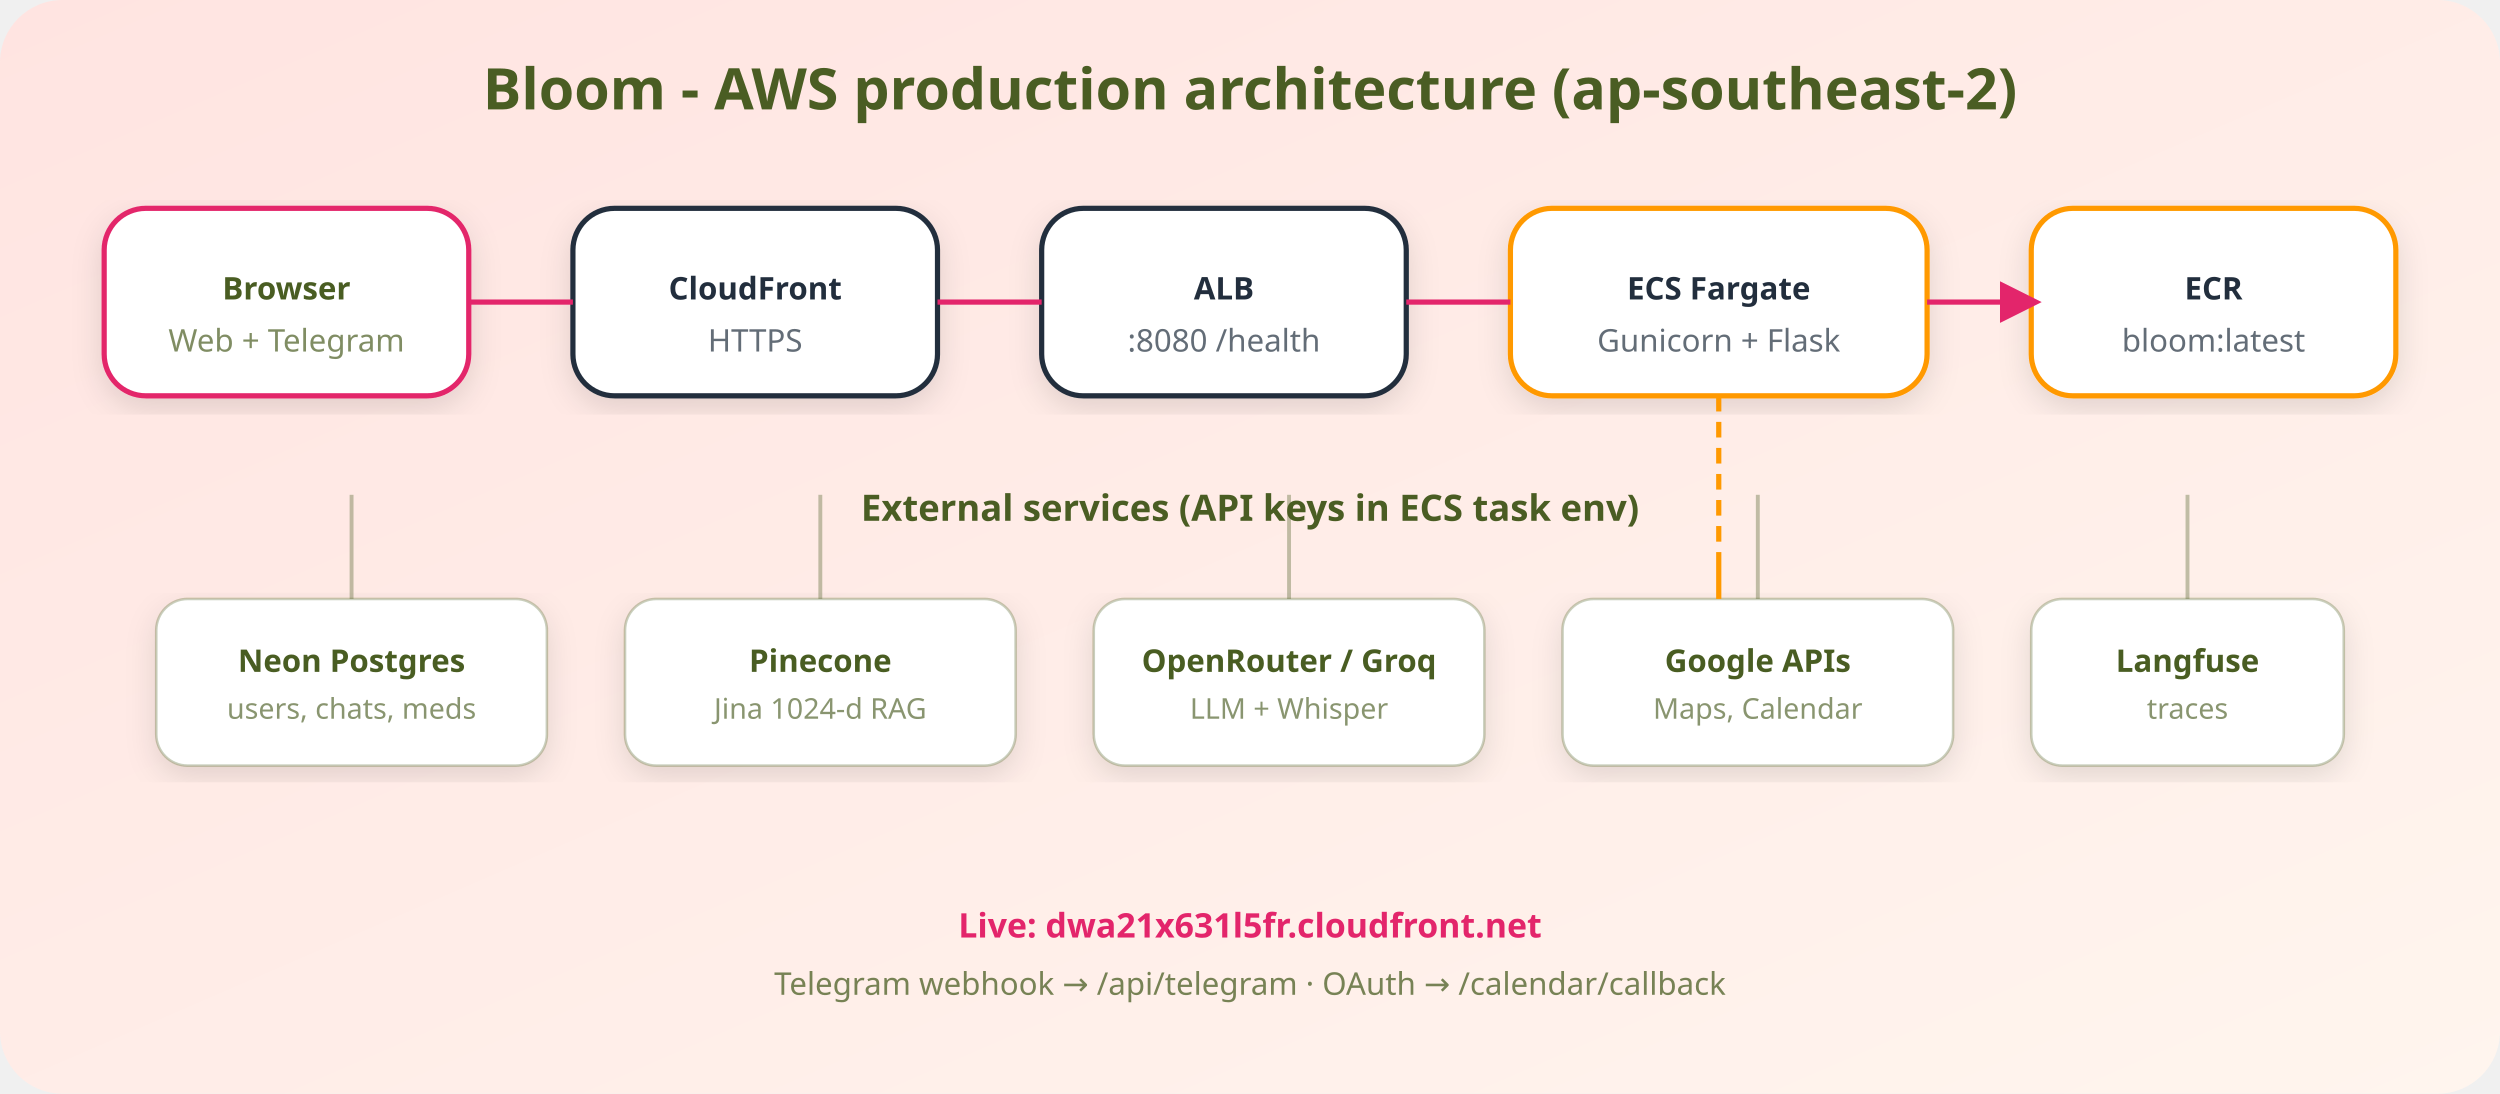
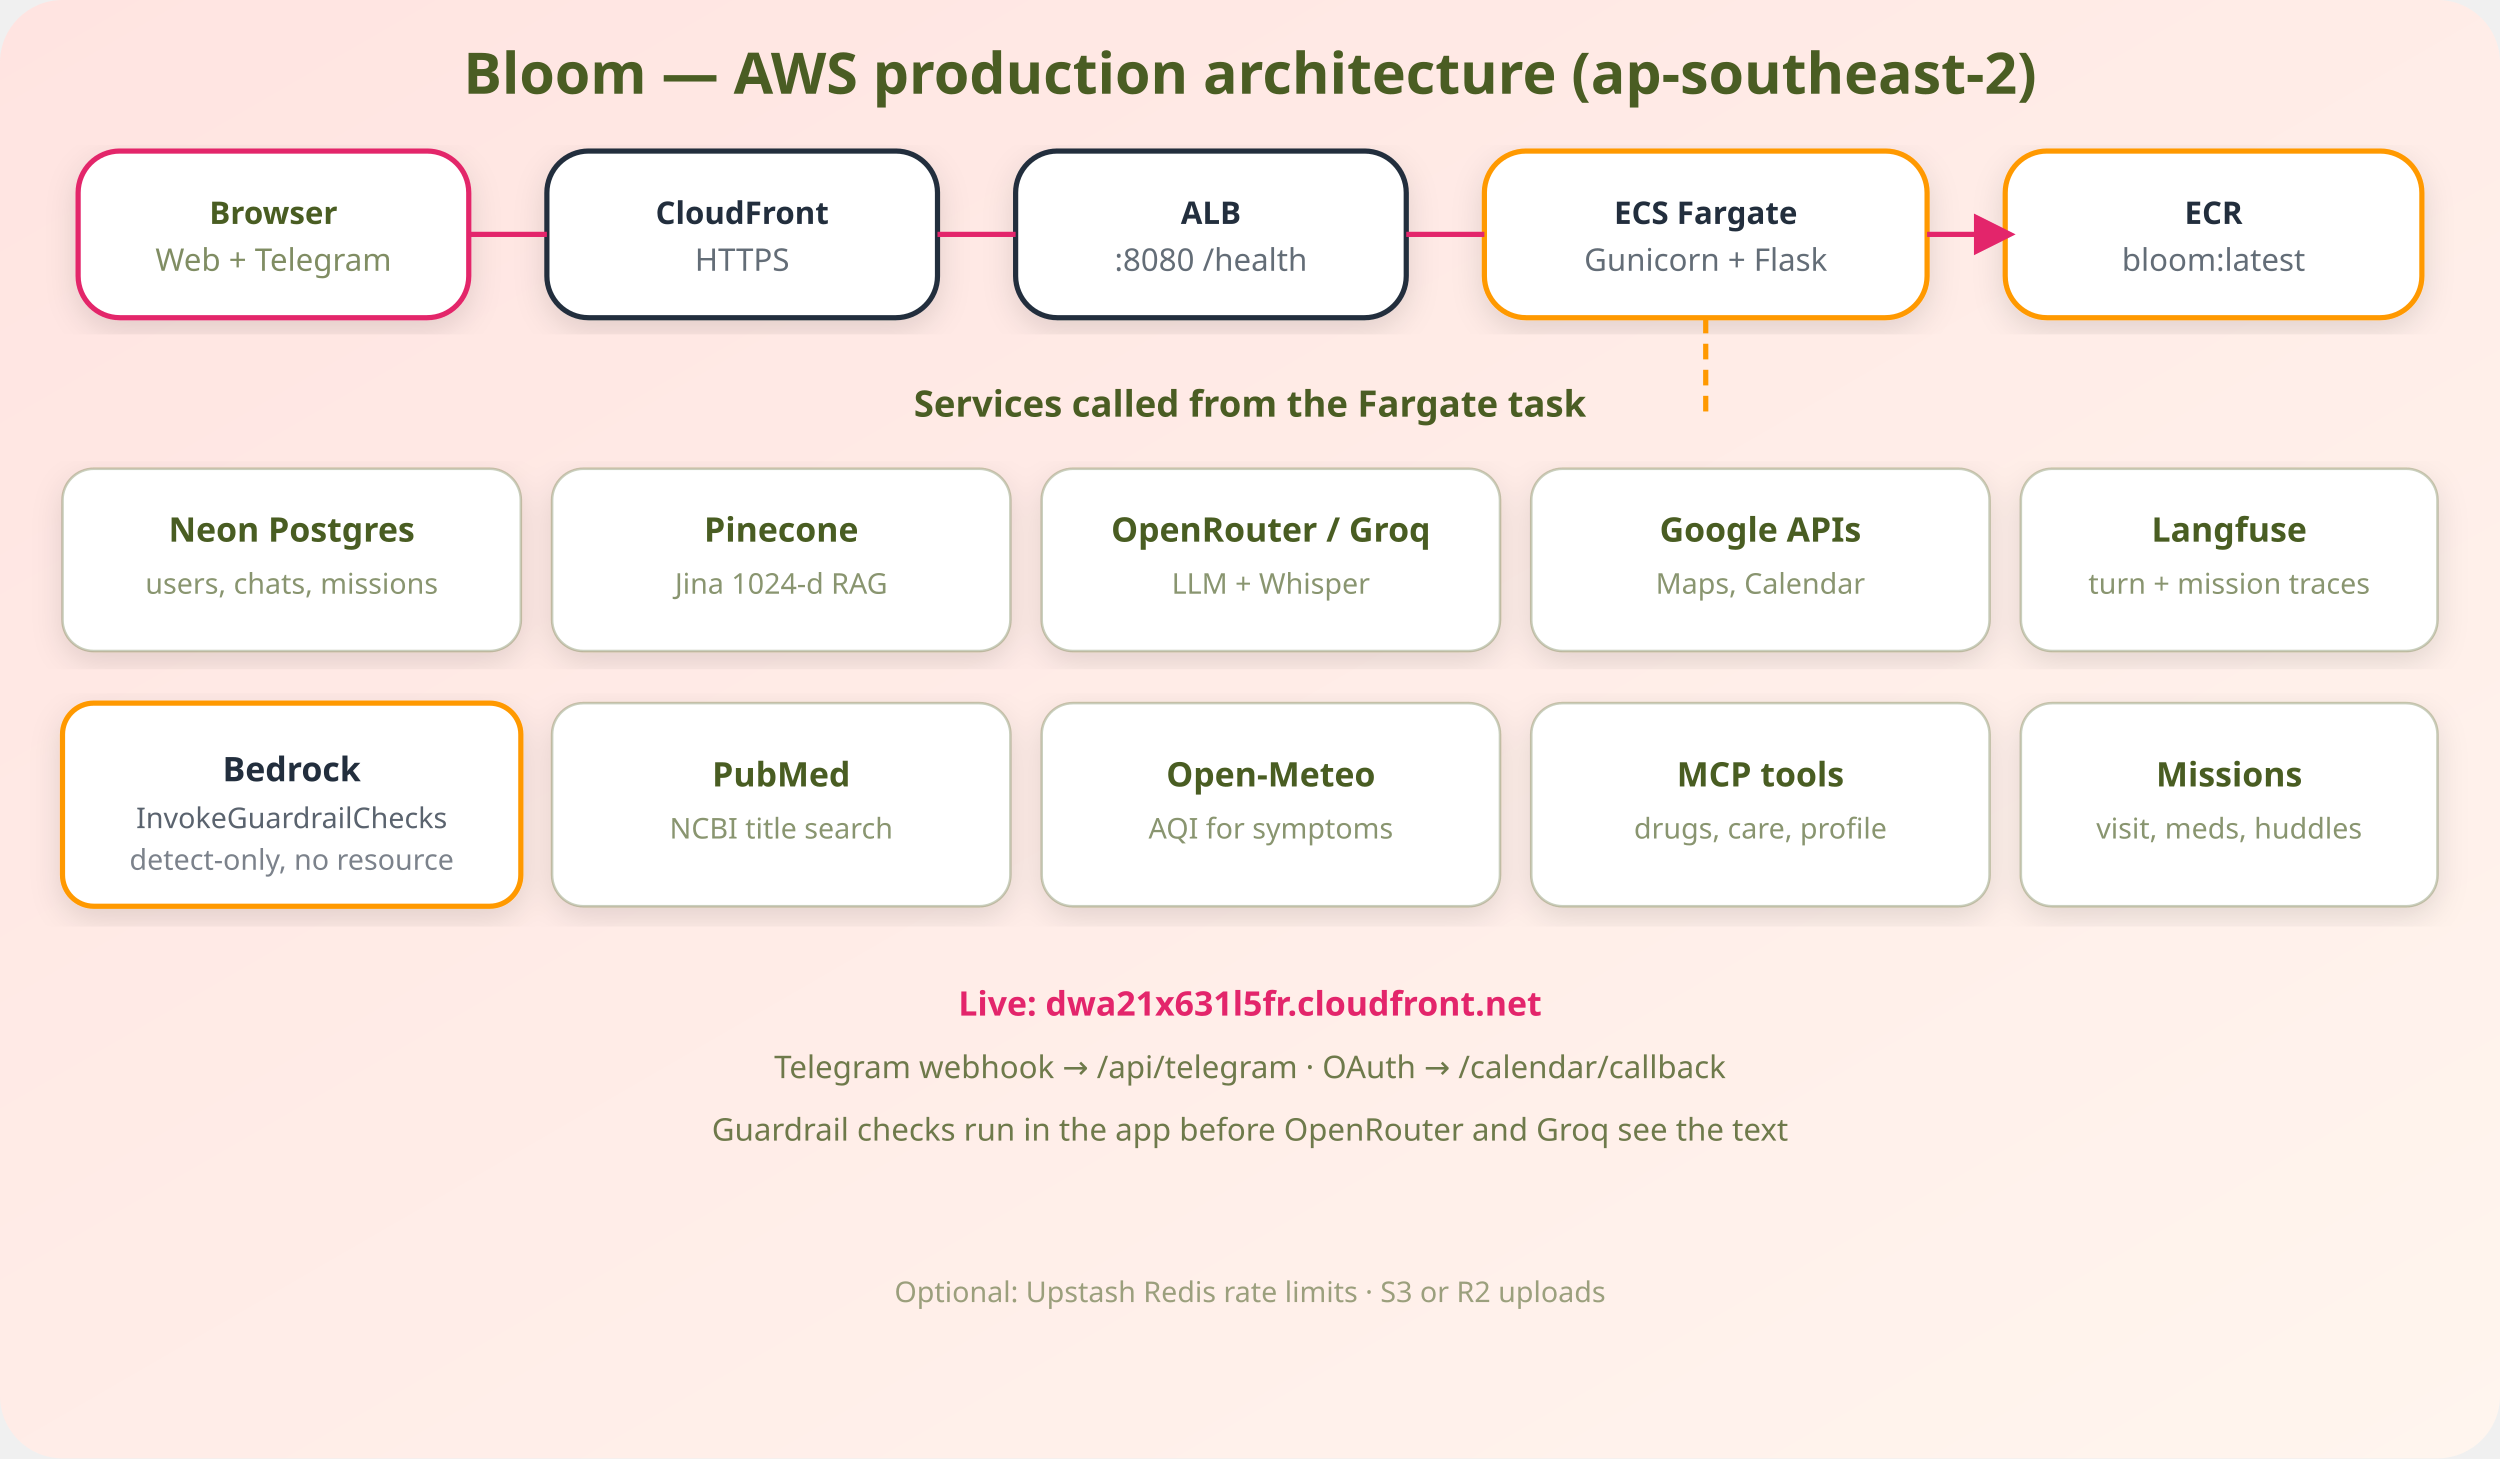
- <svg xmlns="http://www.w3.org/2000/svg" width="960" height="420" viewBox="0 0 960 420" font-family="Segoe UI, system-ui, sans-serif">
+ <svg xmlns="http://www.w3.org/2000/svg" width="960" height="560" viewBox="0 0 960 560" font-family="Segoe UI, system-ui, sans-serif">
  <defs>
    <linearGradient id="g1" x1="0" y1="0" x2="1" y2="1">
      <stop stop-color="#FFE4E1" />
      <stop offset="1" stop-color="#FFF5EE" />
    </linearGradient>
    <filter id="shadow">
      <feDropShadow dx="0" dy="4" stdDeviation="6" flood-opacity=".12" />
    </filter>
-   </defs>
-   <rect width="960" height="420" rx="24" fill="url(#g1)" />
-   <text x="480" y="42" text-anchor="middle" fill="#4A5D23" font-size="22" font-weight="700">Bloom - AWS production architecture (ap-southeast-2)</text>
-   <g filter="url(#shadow)">
-     <rect x="40" y="80" width="140" height="72" rx="16" fill="#fff" stroke="#E3256B" stroke-width="2" />
-     <text x="110" y="115" text-anchor="middle" fill="#4A5D23" font-weight="600">Browser</text>
-     <text x="110" y="135" text-anchor="middle" fill="#4A5D23" fill-opacity=".7" font-size="12">Web + Telegram</text>
-     <rect x="220" y="80" width="140" height="72" rx="16" fill="#fff" stroke="#232F3E" stroke-width="2" />
-     <text x="290" y="115" text-anchor="middle" fill="#232F3E" font-weight="600">CloudFront</text>
-     <text x="290" y="135" text-anchor="middle" fill="#232F3E" fill-opacity=".7" font-size="12">HTTPS</text>
-     <rect x="400" y="80" width="140" height="72" rx="16" fill="#fff" stroke="#232F3E" stroke-width="2" />
-     <text x="470" y="115" text-anchor="middle" fill="#232F3E" font-weight="600">ALB</text>
-     <text x="470" y="135" text-anchor="middle" fill="#232F3E" fill-opacity=".7" font-size="12">:8080 /health</text>
-     <rect x="580" y="80" width="160" height="72" rx="16" fill="#fff" stroke="#FF9900" stroke-width="2" />
-     <text x="660" y="115" text-anchor="middle" fill="#232F3E" font-weight="600">ECS Fargate</text>
-     <text x="660" y="135" text-anchor="middle" fill="#232F3E" fill-opacity=".7" font-size="12">Gunicorn + Flask</text>
-     <rect x="780" y="80" width="140" height="72" rx="16" fill="#fff" stroke="#FF9900" stroke-width="2" />
-     <text x="850" y="115" text-anchor="middle" fill="#232F3E" font-weight="600">ECR</text>
-     <text x="850" y="135" text-anchor="middle" fill="#232F3E" fill-opacity=".7" font-size="12">bloom:latest</text>
-   </g>
-   <path d="M180 116h40M360 116h40M540 116h40M740 116h40" stroke="#E3256B" stroke-width="2" marker-end="url(#arr)" />
-   <defs>
    <marker id="arr" markerWidth="8" markerHeight="8" refX="6" refY="4" orient="auto">
      <path d="M0,0 L8,4 L0,8 z" fill="#E3256B" />
    </marker>
  </defs>
-   <text x="480" y="200" text-anchor="middle" fill="#4A5D23" font-size="14" font-weight="600">External services (API keys in ECS task env)</text>
+   <rect width="960" height="560" rx="24" fill="url(#g1)" />
+   <text x="480" y="36" text-anchor="middle" fill="#4A5D23" font-size="22" font-weight="700">Bloom — AWS production architecture (ap-southeast-2)</text>
  <g filter="url(#shadow)">
-     <rect x="60" y="230" width="150" height="64" rx="12" fill="#fff" stroke="#4A5D23" stroke-opacity=".3" />
-     <text x="135" y="258" text-anchor="middle" fill="#4A5D23" font-weight="600">Neon Postgres</text>
-     <text x="135" y="276" text-anchor="middle" fill="#4A5D23" fill-opacity=".65" font-size="11">users, chats, meds</text>
-     <rect x="240" y="230" width="150" height="64" rx="12" fill="#fff" stroke="#4A5D23" stroke-opacity=".3" />
-     <text x="315" y="258" text-anchor="middle" fill="#4A5D23" font-weight="600">Pinecone</text>
-     <text x="315" y="276" text-anchor="middle" fill="#4A5D23" fill-opacity=".65" font-size="11">Jina 1024-d RAG</text>
-     <rect x="420" y="230" width="150" height="64" rx="12" fill="#fff" stroke="#4A5D23" stroke-opacity=".3" />
-     <text x="495" y="258" text-anchor="middle" fill="#4A5D23" font-weight="600">OpenRouter / Groq</text>
-     <text x="495" y="276" text-anchor="middle" fill="#4A5D23" fill-opacity=".65" font-size="11">LLM + Whisper</text>
-     <rect x="600" y="230" width="150" height="64" rx="12" fill="#fff" stroke="#4A5D23" stroke-opacity=".3" />
-     <text x="675" y="258" text-anchor="middle" fill="#4A5D23" font-weight="600">Google APIs</text>
-     <text x="675" y="276" text-anchor="middle" fill="#4A5D23" fill-opacity=".65" font-size="11">Maps, Calendar</text>
-     <rect x="780" y="230" width="120" height="64" rx="12" fill="#fff" stroke="#4A5D23" stroke-opacity=".3" />
-     <text x="840" y="258" text-anchor="middle" fill="#4A5D23" font-weight="600">Langfuse</text>
-     <text x="840" y="276" text-anchor="middle" fill="#4A5D23" fill-opacity=".65" font-size="11">traces</text>
+     <rect x="30" y="58" width="150" height="64" rx="16" fill="#fff" stroke="#E3256B" stroke-width="2" />
+     <text x="105" y="86" text-anchor="middle" fill="#4A5D23" font-weight="600">Browser</text>
+     <text x="105" y="104" text-anchor="middle" fill="#4A5D23" fill-opacity=".7" font-size="12">Web + Telegram</text>
+     <rect x="210" y="58" width="150" height="64" rx="16" fill="#fff" stroke="#232F3E" stroke-width="2" />
+     <text x="285" y="86" text-anchor="middle" fill="#232F3E" font-weight="600">CloudFront</text>
+     <text x="285" y="104" text-anchor="middle" fill="#232F3E" fill-opacity=".7" font-size="12">HTTPS</text>
+     <rect x="390" y="58" width="150" height="64" rx="16" fill="#fff" stroke="#232F3E" stroke-width="2" />
+     <text x="465" y="86" text-anchor="middle" fill="#232F3E" font-weight="600">ALB</text>
+     <text x="465" y="104" text-anchor="middle" fill="#232F3E" fill-opacity=".7" font-size="12">:8080 /health</text>
+     <rect x="570" y="58" width="170" height="64" rx="16" fill="#fff" stroke="#FF9900" stroke-width="2" />
+     <text x="655" y="86" text-anchor="middle" fill="#232F3E" font-weight="600">ECS Fargate</text>
+     <text x="655" y="104" text-anchor="middle" fill="#232F3E" fill-opacity=".7" font-size="12">Gunicorn + Flask</text>
+     <rect x="770" y="58" width="160" height="64" rx="16" fill="#fff" stroke="#FF9900" stroke-width="2" />
+     <text x="850" y="86" text-anchor="middle" fill="#232F3E" font-weight="600">ECR</text>
+     <text x="850" y="104" text-anchor="middle" fill="#232F3E" fill-opacity=".7" font-size="12">bloom:latest</text>
  </g>
-   <path d="M660 152v60" stroke="#FF9900" stroke-width="2" stroke-dasharray="6 4" />
-   <path d="M660 212v18" stroke="#FF9900" stroke-width="2" />
-   <path d="M135 230v-40M315 230v-40M495 230v-40M675 230v-40M840 230v-40" stroke="#4A5D23" stroke-opacity=".35" stroke-width="1.5" />
-   <text x="480" y="360" text-anchor="middle" fill="#E3256B" font-size="13" font-weight="700">Live: dwa21x631l5fr.cloudfront.net</text>
-   <text x="480" y="382" text-anchor="middle" fill="#4A5D23" fill-opacity=".75" font-size="12">Telegram webhook → /api/telegram · OAuth → /calendar/callback</text>
+   <path d="M180 90h30M360 90h30M540 90h30M740 90h30" stroke="#E3256B" stroke-width="2" marker-end="url(#arr)" />
+   <text x="480" y="160" text-anchor="middle" fill="#4A5D23" font-size="14" font-weight="600">Services called from the Fargate task</text>
+   <g filter="url(#shadow)" font-size="13">
+     <rect x="24" y="180" width="176" height="70" rx="12" fill="#fff" stroke="#4A5D23" stroke-opacity=".3" />
+     <text x="112" y="208" text-anchor="middle" fill="#4A5D23" font-weight="600">Neon Postgres</text>
+     <text x="112" y="228" text-anchor="middle" fill="#4A5D23" fill-opacity=".65" font-size="11">users, chats, missions</text>
+     <rect x="212" y="180" width="176" height="70" rx="12" fill="#fff" stroke="#4A5D23" stroke-opacity=".3" />
+     <text x="300" y="208" text-anchor="middle" fill="#4A5D23" font-weight="600">Pinecone</text>
+     <text x="300" y="228" text-anchor="middle" fill="#4A5D23" fill-opacity=".65" font-size="11">Jina 1024-d RAG</text>
+     <rect x="400" y="180" width="176" height="70" rx="12" fill="#fff" stroke="#4A5D23" stroke-opacity=".3" />
+     <text x="488" y="208" text-anchor="middle" fill="#4A5D23" font-weight="600">OpenRouter / Groq</text>
+     <text x="488" y="228" text-anchor="middle" fill="#4A5D23" fill-opacity=".65" font-size="11">LLM + Whisper</text>
+     <rect x="588" y="180" width="176" height="70" rx="12" fill="#fff" stroke="#4A5D23" stroke-opacity=".3" />
+     <text x="676" y="208" text-anchor="middle" fill="#4A5D23" font-weight="600">Google APIs</text>
+     <text x="676" y="228" text-anchor="middle" fill="#4A5D23" fill-opacity=".65" font-size="11">Maps, Calendar</text>
+     <rect x="776" y="180" width="160" height="70" rx="12" fill="#fff" stroke="#4A5D23" stroke-opacity=".3" />
+     <text x="856" y="208" text-anchor="middle" fill="#4A5D23" font-weight="600">Langfuse</text>
+     <text x="856" y="228" text-anchor="middle" fill="#4A5D23" fill-opacity=".65" font-size="11">turn + mission traces</text>
+   </g>
+   <g filter="url(#shadow)" font-size="13">
+     <rect x="24" y="270" width="176" height="78" rx="12" fill="#fff" stroke="#FF9900" stroke-width="2" />
+     <text x="112" y="300" text-anchor="middle" fill="#232F3E" font-weight="700">Bedrock</text>
+     <text x="112" y="318" text-anchor="middle" fill="#232F3E" fill-opacity=".75" font-size="11">InvokeGuardrailChecks</text>
+     <text x="112" y="334" text-anchor="middle" fill="#232F3E" fill-opacity=".6" font-size="11">detect-only, no resource</text>
+     <rect x="212" y="270" width="176" height="78" rx="12" fill="#fff" stroke="#4A5D23" stroke-opacity=".3" />
+     <text x="300" y="302" text-anchor="middle" fill="#4A5D23" font-weight="600">PubMed</text>
+     <text x="300" y="322" text-anchor="middle" fill="#4A5D23" fill-opacity=".65" font-size="11">NCBI title search</text>
+     <rect x="400" y="270" width="176" height="78" rx="12" fill="#fff" stroke="#4A5D23" stroke-opacity=".3" />
+     <text x="488" y="302" text-anchor="middle" fill="#4A5D23" font-weight="600">Open-Meteo</text>
+     <text x="488" y="322" text-anchor="middle" fill="#4A5D23" fill-opacity=".65" font-size="11">AQI for symptoms</text>
+     <rect x="588" y="270" width="176" height="78" rx="12" fill="#fff" stroke="#4A5D23" stroke-opacity=".3" />
+     <text x="676" y="302" text-anchor="middle" fill="#4A5D23" font-weight="600">MCP tools</text>
+     <text x="676" y="322" text-anchor="middle" fill="#4A5D23" fill-opacity=".65" font-size="11">drugs, care, profile</text>
+     <rect x="776" y="270" width="160" height="78" rx="12" fill="#fff" stroke="#4A5D23" stroke-opacity=".3" />
+     <text x="856" y="302" text-anchor="middle" fill="#4A5D23" font-weight="600">Missions</text>
+     <text x="856" y="322" text-anchor="middle" fill="#4A5D23" fill-opacity=".65" font-size="11">visit, meds, huddles</text>
+   </g>
+   <path d="M655 122v40" stroke="#FF9900" stroke-width="2" stroke-dasharray="6 4" />
+   <text x="480" y="390" text-anchor="middle" fill="#E3256B" font-size="13" font-weight="700">Live: dwa21x631l5fr.cloudfront.net</text>
+   <text x="480" y="414" text-anchor="middle" fill="#4A5D23" fill-opacity=".8" font-size="12">Telegram webhook → /api/telegram · OAuth → /calendar/callback</text>
+   <text x="480" y="438" text-anchor="middle" fill="#4A5D23" fill-opacity=".8" font-size="12">Guardrail checks run in the app before OpenRouter and Groq see the text</text>
+   <text x="480" y="500" text-anchor="middle" fill="#4A5D23" fill-opacity=".55" font-size="11">Optional: Upstash Redis rate limits · S3 or R2 uploads</text>
</svg>
